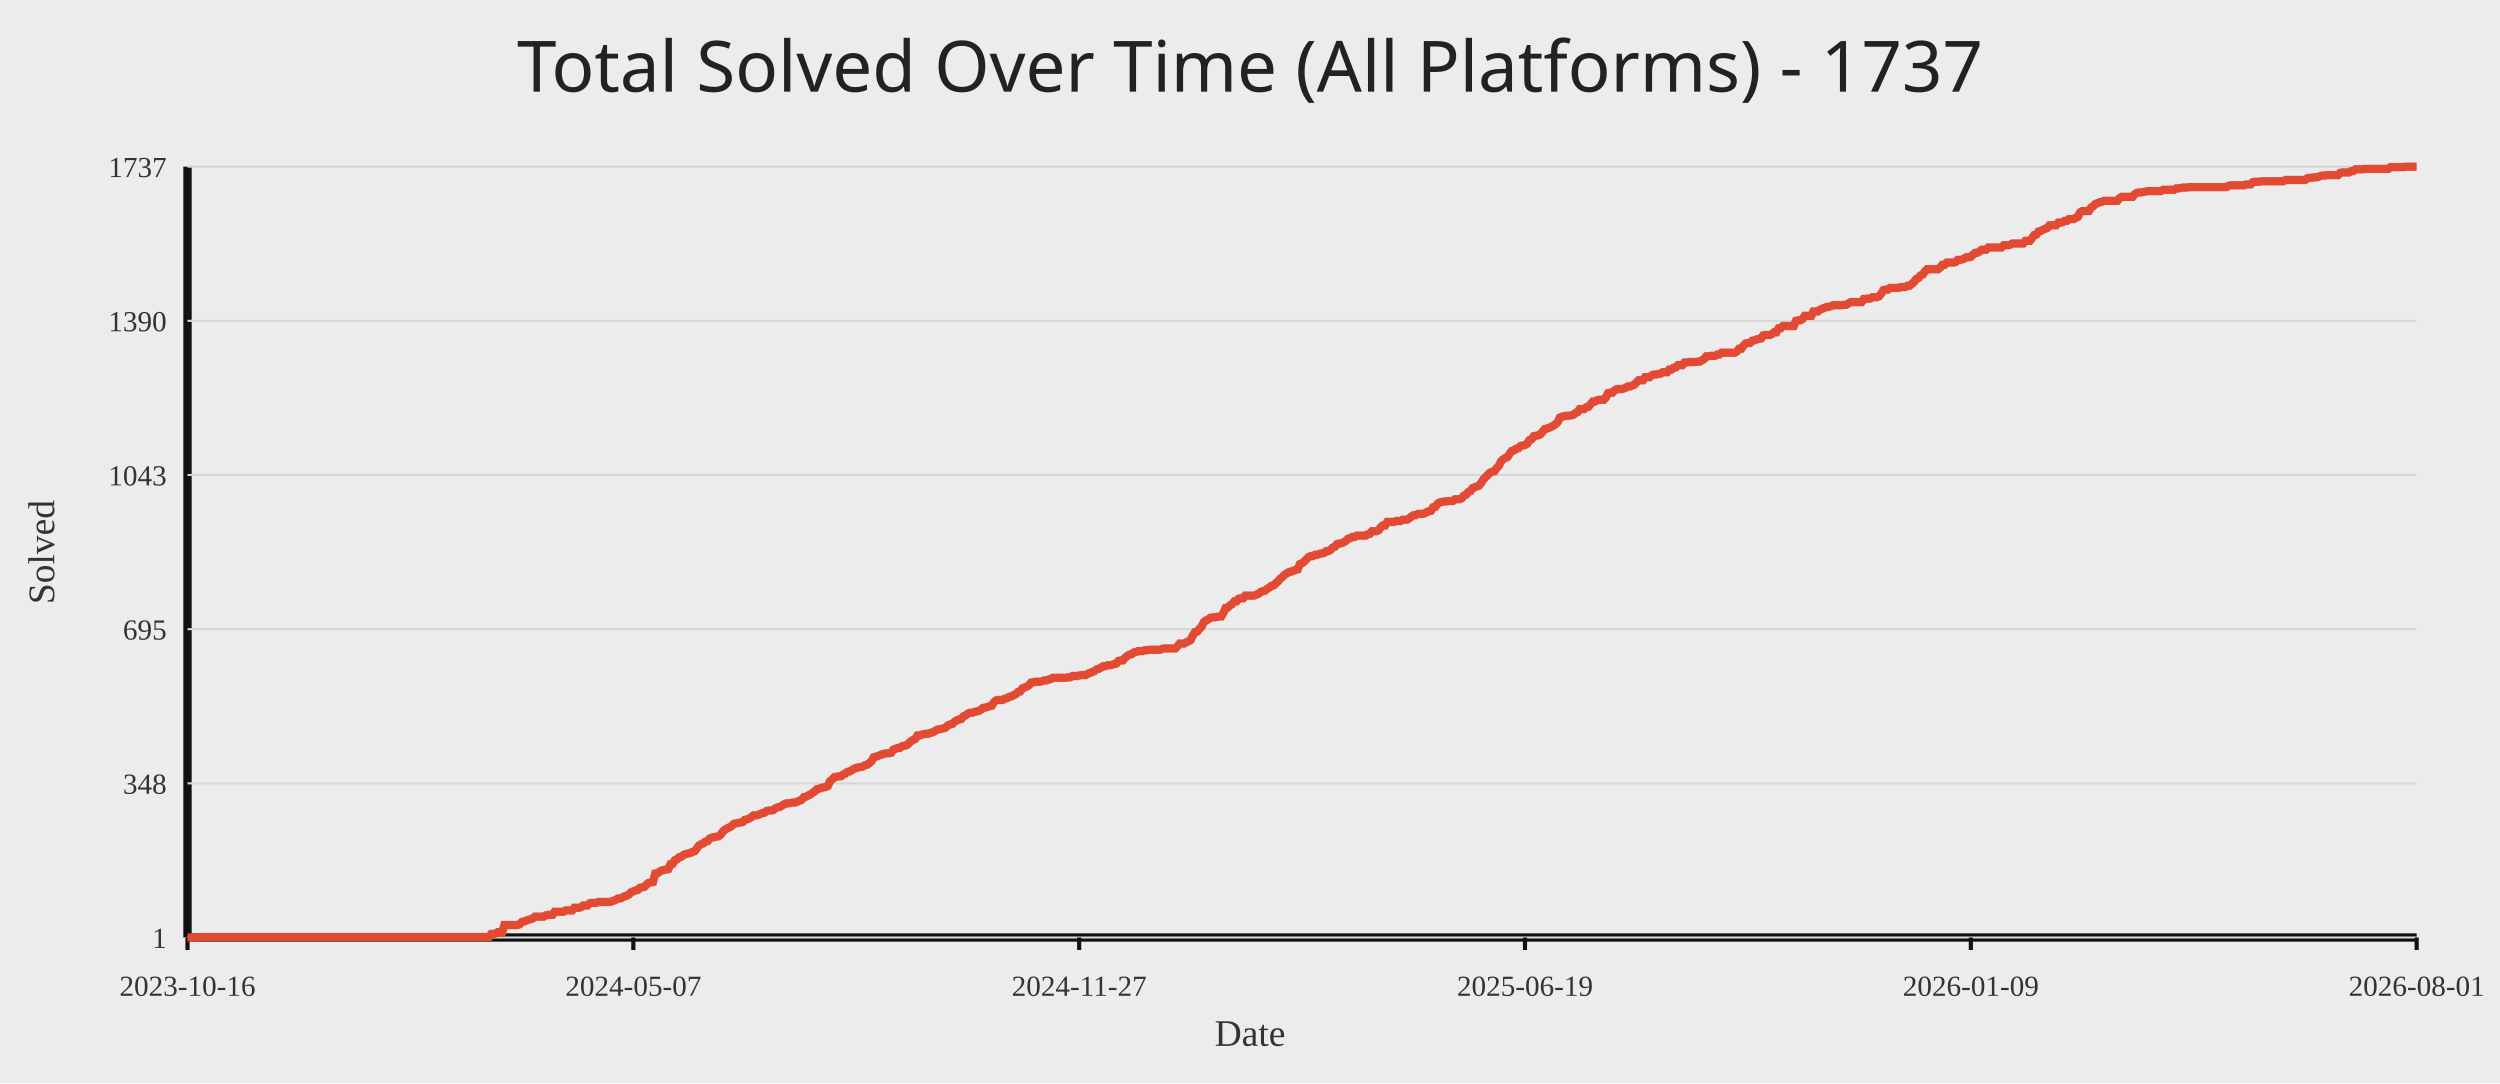
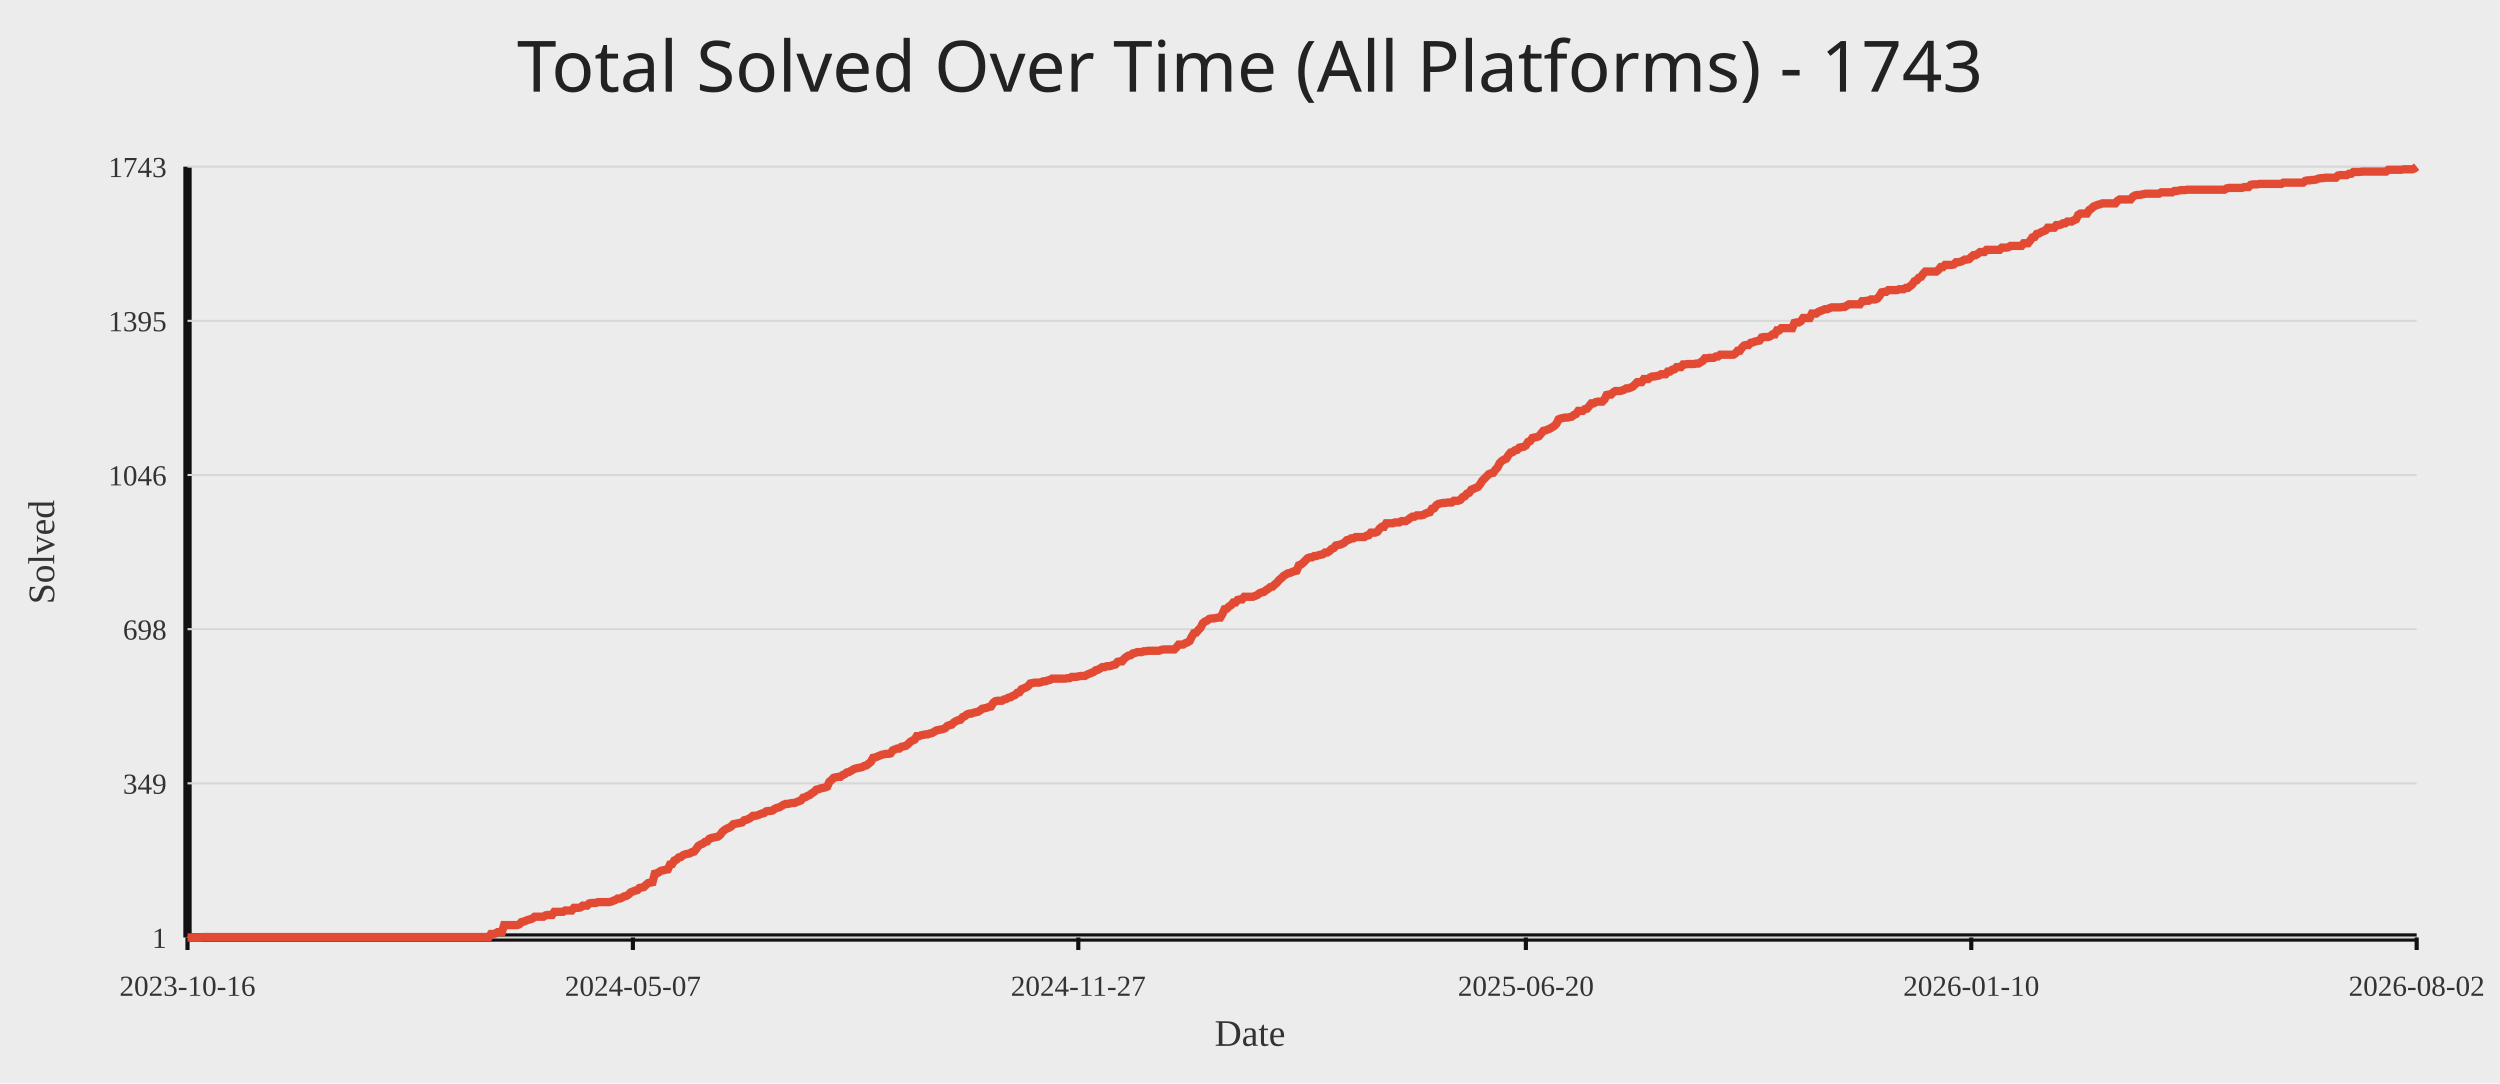
<svg xmlns="http://www.w3.org/2000/svg" width="1200" height="520">
  <rect width="100%" height="100%" fill="#ececec" />
-   <text x="50%" y="44" text-anchor="middle" fill="#222" font-size="34" font-family="Comic Sans MS, Segoe UI">Total Solved Over Time (All Platforms) - 1737</text>
+   <text x="50%" y="44" text-anchor="middle" fill="#222" font-size="34" font-family="Comic Sans MS, Segoe UI">Total Solved Over Time (All Platforms) - 1743</text>
  <line x1="90" y1="450" x2="1160" y2="450" stroke="#111" stroke-width="4" />
  <line x1="90" y1="80" x2="90" y2="450" stroke="#111" stroke-width="4" />
  <line x1="90" y1="450.00" x2="1160" y2="450.00" stroke="#d7d7d7" stroke-width="1" />
  <text x="80" y="455.00" text-anchor="end" fill="#333" font-size="14">1</text>
  <line x1="90" y1="376.00" x2="1160" y2="376.00" stroke="#d7d7d7" stroke-width="1" />
-   <text x="80" y="381.00" text-anchor="end" fill="#333" font-size="14">348</text>
+   <text x="80" y="381.00" text-anchor="end" fill="#333" font-size="14">349</text>
  <line x1="90" y1="302.00" x2="1160" y2="302.00" stroke="#d7d7d7" stroke-width="1" />
-   <text x="80" y="307.00" text-anchor="end" fill="#333" font-size="14">695</text>
+   <text x="80" y="307.00" text-anchor="end" fill="#333" font-size="14">698</text>
  <line x1="90" y1="228.00" x2="1160" y2="228.00" stroke="#d7d7d7" stroke-width="1" />
-   <text x="80" y="233.00" text-anchor="end" fill="#333" font-size="14">1043</text>
+   <text x="80" y="233.00" text-anchor="end" fill="#333" font-size="14">1046</text>
  <line x1="90" y1="154.00" x2="1160" y2="154.00" stroke="#d7d7d7" stroke-width="1" />
-   <text x="80" y="159.00" text-anchor="end" fill="#333" font-size="14">1390</text>
+   <text x="80" y="159.00" text-anchor="end" fill="#333" font-size="14">1395</text>
  <line x1="90" y1="80.00" x2="1160" y2="80.00" stroke="#d7d7d7" stroke-width="1" />
-   <text x="80" y="85.00" text-anchor="end" fill="#333" font-size="14">1737</text>
+   <text x="80" y="85.00" text-anchor="end" fill="#333" font-size="14">1743</text>
  <line x1="90.00" y1="450" x2="90.00" y2="456" stroke="#111" stroke-width="2" />
  <text x="90.00" y="478" text-anchor="middle" fill="#333" font-size="14">2023-10-16</text>
-   <line x1="304.00" y1="450" x2="304.00" y2="456" stroke="#111" stroke-width="2" />
-   <text x="304.00" y="478" text-anchor="middle" fill="#333" font-size="14">2024-05-07</text>
-   <line x1="518.00" y1="450" x2="518.00" y2="456" stroke="#111" stroke-width="2" />
-   <text x="518.00" y="478" text-anchor="middle" fill="#333" font-size="14">2024-11-27</text>
-   <line x1="732.00" y1="450" x2="732.00" y2="456" stroke="#111" stroke-width="2" />
-   <text x="732.00" y="478" text-anchor="middle" fill="#333" font-size="14">2025-06-19</text>
-   <line x1="946.00" y1="450" x2="946.00" y2="456" stroke="#111" stroke-width="2" />
-   <text x="946.00" y="478" text-anchor="middle" fill="#333" font-size="14">2026-01-09</text>
+   <line x1="303.79" y1="450" x2="303.79" y2="456" stroke="#111" stroke-width="2" />
+   <text x="303.79" y="478" text-anchor="middle" fill="#333" font-size="14">2024-05-07</text>
+   <line x1="517.58" y1="450" x2="517.58" y2="456" stroke="#111" stroke-width="2" />
+   <text x="517.58" y="478" text-anchor="middle" fill="#333" font-size="14">2024-11-27</text>
+   <line x1="732.42" y1="450" x2="732.42" y2="456" stroke="#111" stroke-width="2" />
+   <text x="732.42" y="478" text-anchor="middle" fill="#333" font-size="14">2025-06-20</text>
+   <line x1="946.21" y1="450" x2="946.21" y2="456" stroke="#111" stroke-width="2" />
+   <text x="946.21" y="478" text-anchor="middle" fill="#333" font-size="14">2026-01-10</text>
  <line x1="1160.00" y1="450" x2="1160.00" y2="456" stroke="#111" stroke-width="2" />
-   <text x="1160.00" y="478" text-anchor="middle" fill="#333" font-size="14">2026-08-01</text>
-   <polyline fill="none" stroke="#e24a33" stroke-width="4" points="90.00,450.00 91.05,450.00 92.10,450.00 93.15,450.00 94.20,450.00 95.25,450.00 96.29,450.00 97.34,449.79 98.39,449.79 99.44,449.79 100.49,449.79 101.54,449.79 102.59,449.79 103.64,449.79 104.69,449.79 105.74,449.79 106.78,449.79 107.83,449.79 108.88,449.79 109.93,449.79 110.98,449.79 112.03,449.79 113.08,449.79 114.13,449.79 115.18,449.79 116.23,449.79 117.27,449.79 118.32,449.79 119.37,449.79 120.42,449.79 121.47,449.79 122.52,449.79 123.57,449.79 124.62,449.79 125.67,449.79 126.72,449.79 127.76,449.79 128.81,449.79 129.86,449.79 130.91,449.79 131.96,449.79 133.01,449.79 134.06,449.79 135.11,449.79 136.16,449.79 137.21,449.79 138.25,449.79 139.30,449.79 140.35,449.79 141.40,449.79 142.45,449.79 143.50,449.79 144.55,449.79 145.60,449.79 146.65,449.79 147.70,449.79 148.75,449.79 149.79,449.79 150.84,449.79 151.89,449.79 152.94,449.79 153.99,449.79 155.04,449.79 156.09,449.79 157.14,449.79 158.19,449.79 159.24,449.79 160.28,449.79 161.33,449.79 162.38,449.79 163.43,449.79 164.48,449.79 165.53,449.79 166.58,449.79 167.63,449.79 168.68,449.79 169.73,449.79 170.77,449.79 171.82,449.79 172.87,449.79 173.92,449.79 174.97,449.79 176.02,449.79 177.07,449.79 178.12,449.79 179.17,449.79 180.22,449.79 181.26,449.79 182.31,449.79 183.36,449.79 184.41,449.79 185.46,449.79 186.51,449.79 187.56,449.79 188.61,449.79 189.66,449.79 190.71,449.79 191.75,449.79 192.80,449.79 193.85,449.79 194.90,449.79 195.95,449.79 197.00,449.79 198.05,449.79 199.10,449.79 200.15,449.79 201.20,449.79 202.25,449.79 203.29,449.79 204.34,449.79 205.39,449.79 206.44,449.79 207.49,449.79 208.54,449.79 209.59,449.79 210.64,449.79 211.69,449.79 212.74,449.79 213.78,449.79 214.83,449.79 215.88,449.79 216.93,449.79 217.98,449.79 219.03,449.79 220.08,449.79 221.13,449.79 222.18,449.79 223.23,449.79 224.27,449.79 225.32,449.79 226.37,449.79 227.42,449.79 228.47,449.79 229.52,449.79 230.57,449.79 231.62,449.79 232.67,449.79 233.72,449.79 234.76,449.79 235.81,448.29 236.86,448.29 237.91,448.08 238.96,447.44 240.01,447.44 241.06,447.44 242.11,444.03 243.16,444.03 244.21,444.03 245.25,444.03 246.30,444.03 247.35,444.03 248.40,444.03 249.45,443.61 250.50,442.54 251.55,442.33 252.60,441.90 253.65,441.47 254.70,441.26 255.75,440.84 256.79,439.98 257.84,439.98 258.89,439.98 259.94,439.98 260.99,439.98 262.04,439.34 263.09,439.13 264.14,439.13 265.19,439.13 266.24,437.64 267.28,437.64 268.33,437.64 269.38,437.64 270.43,437.64 271.48,437.00 272.53,437.00 273.58,437.00 274.63,437.00 275.68,435.72 276.73,435.72 277.77,435.72 278.82,435.51 279.87,434.65 280.92,434.65 281.97,434.65 283.02,433.59 284.07,433.38 285.12,433.38 286.17,433.38 287.22,432.95 288.26,432.95 289.31,432.95 290.36,432.95 291.41,432.95 292.46,432.95 293.51,432.74 294.56,432.31 295.61,431.88 296.66,431.24 297.71,431.24 298.75,430.82 299.80,430.18 300.85,429.97 301.90,429.33 302.95,428.26 304.00,427.83 305.05,427.41 306.10,427.19 307.15,426.13 308.20,425.92 309.25,425.70 310.29,424.64 311.34,423.78 312.39,423.57 313.44,423.36 314.49,419.31 315.54,419.10 316.59,418.46 317.64,417.82 318.69,417.60 319.74,417.39 320.78,417.18 321.83,414.83 322.88,414.62 323.93,412.91 324.98,412.49 326.03,411.42 327.08,411.21 328.13,410.36 329.18,409.93 330.23,409.72 331.27,409.50 332.32,408.87 333.37,408.65 334.42,407.37 335.47,405.88 336.52,405.24 337.57,404.82 338.62,403.96 339.67,403.75 340.72,402.47 341.76,402.04 342.81,401.83 343.86,401.62 344.91,401.41 345.96,400.55 347.01,399.06 348.06,398.21 349.11,397.57 350.16,397.14 351.21,396.50 352.25,395.44 353.30,395.22 354.35,395.01 355.40,394.80 356.45,394.59 357.50,393.52 358.55,393.31 359.60,392.88 360.65,392.24 361.70,391.39 362.75,391.39 363.79,391.18 364.84,390.75 365.89,390.32 366.94,390.11 367.99,389.26 369.04,389.04 370.09,389.04 371.14,388.83 372.19,387.98 373.24,387.55 374.28,387.34 375.33,386.70 376.38,386.06 377.43,385.63 378.48,385.63 379.53,385.42 380.58,385.21 381.63,385.21 382.68,384.78 383.73,384.35 384.77,383.93 385.82,382.65 386.87,382.44 387.92,381.80 388.97,381.37 390.02,380.52 391.07,379.88 392.12,378.81 393.17,378.60 394.22,378.17 395.26,377.96 396.31,377.75 397.36,377.32 398.41,374.98 399.46,374.12 400.51,373.06 401.56,372.85 402.61,372.63 403.66,372.63 404.71,371.78 405.75,371.35 406.80,370.50 407.85,370.29 408.90,369.65 409.95,369.01 411.00,368.58 412.05,368.37 413.10,368.16 414.15,367.94 415.20,367.30 416.25,367.09 417.29,366.24 418.34,365.39 419.39,363.47 420.44,363.25 421.49,362.83 422.54,362.40 423.59,361.98 424.64,361.76 425.69,361.55 426.74,361.55 427.78,361.34 428.83,359.84 429.88,359.42 430.93,358.99 431.98,358.99 433.03,358.14 434.08,357.93 435.13,357.71 436.18,356.86 437.23,355.79 438.27,355.16 439.32,354.73 440.37,353.02 441.42,353.02 442.47,352.60 443.52,352.38 444.57,352.17 445.62,352.17 446.67,351.75 447.72,351.53 448.76,350.89 449.81,350.25 450.86,350.04 451.91,349.83 452.96,349.61 454.01,349.19 455.06,348.12 456.11,347.70 457.16,347.48 458.21,346.42 459.25,345.78 460.30,345.35 461.35,345.14 462.40,343.86 463.45,343.43 464.50,342.58 465.55,342.15 466.60,342.15 467.65,341.73 468.70,341.51 469.75,341.30 470.79,340.66 471.84,339.81 472.89,339.60 473.94,339.38 474.99,338.96 476.04,338.74 477.09,337.04 478.14,336.19 479.19,335.97 480.24,335.97 481.28,335.97 482.33,335.33 483.38,335.12 484.43,334.48 485.48,334.27 486.53,333.63 487.58,333.20 488.63,332.14 489.68,331.92 490.73,330.43 491.77,330.01 492.82,329.58 493.87,328.94 494.92,327.66 495.97,327.45 497.02,327.24 498.07,327.24 499.12,327.24 500.17,327.02 501.22,326.60 502.26,326.60 503.31,326.17 504.36,325.96 505.41,325.32 506.46,325.32 507.51,325.32 508.56,325.32 509.61,325.32 510.66,325.32 511.71,325.32 512.75,325.10 513.80,325.10 514.85,324.46 515.90,324.46 516.95,324.46 518.00,324.25 519.05,324.04 520.10,324.04 521.15,324.04 522.20,323.40 523.25,322.97 524.29,322.55 525.34,322.12 526.39,321.27 527.44,321.05 528.49,320.41 529.54,319.78 530.59,319.78 531.64,319.35 532.69,319.35 533.74,319.14 534.78,318.71 535.83,318.50 536.88,317.22 537.93,317.00 538.98,317.00 540.03,315.73 541.08,314.87 542.13,314.23 543.18,314.02 544.23,313.17 545.27,312.96 546.32,312.53 547.37,312.53 548.42,312.53 549.47,312.10 550.52,312.10 551.57,311.89 552.62,311.89 553.67,311.89 554.72,311.89 555.76,311.89 556.81,311.89 557.86,311.46 558.91,311.25 559.96,311.25 561.01,311.25 562.06,311.25 563.11,311.25 564.16,311.25 565.21,310.18 566.25,308.91 567.30,308.91 568.35,308.91 569.40,308.27 570.45,307.84 571.50,307.20 572.55,305.07 573.60,303.36 574.65,303.15 575.70,301.87 576.75,300.81 577.79,298.68 578.84,297.82 579.89,297.40 580.94,296.54 581.99,296.33 583.04,296.33 584.09,296.12 585.14,295.90 586.19,295.90 587.24,294.20 588.28,291.85 589.33,291.64 590.38,290.58 591.43,289.94 592.48,288.66 593.53,288.66 594.58,287.38 595.63,287.17 596.68,287.17 597.73,285.89 598.77,285.89 599.82,285.89 600.87,285.89 601.92,285.89 602.97,285.46 604.02,285.03 605.07,284.18 606.12,283.76 607.17,283.54 608.22,282.69 609.26,282.05 610.31,281.20 611.36,280.99 612.41,279.92 613.46,279.07 614.51,277.79 615.56,276.94 616.61,275.87 617.66,275.23 618.71,274.59 619.75,274.38 620.80,273.95 621.85,273.53 622.90,273.31 623.95,270.75 625.00,270.33 626.05,269.48 627.10,268.41 628.15,267.34 629.20,266.92 630.25,266.92 631.29,266.28 632.34,266.28 633.39,265.85 634.44,265.64 635.49,265.43 636.54,264.57 637.59,264.57 638.64,263.93 639.69,262.87 640.74,262.44 641.78,261.16 642.83,260.95 643.88,260.74 644.93,260.31 645.98,259.67 647.03,258.61 648.08,258.39 649.13,257.75 650.18,257.75 651.23,257.11 652.27,257.11 653.32,257.11 654.37,257.11 655.42,257.11 656.47,256.47 657.52,256.26 658.57,254.98 659.62,254.98 660.67,254.98 661.72,254.56 662.76,253.06 663.81,252.21 664.86,252.21 665.91,250.51 666.96,250.51 668.01,250.51 669.06,250.51 670.11,250.08 671.16,250.08 672.21,250.08 673.25,249.44 674.30,249.44 675.35,249.44 676.40,248.80 677.45,247.95 678.50,247.31 679.55,247.31 680.60,246.67 681.65,246.67 682.70,246.67 683.75,246.46 684.79,245.82 685.84,245.39 686.89,245.18 687.94,243.47 688.99,243.26 690.04,241.77 691.09,241.13 692.14,240.92 693.19,240.70 694.24,240.70 695.28,240.49 696.33,240.49 697.38,240.49 698.43,239.64 699.48,239.64 700.53,239.64 701.58,239.21 702.63,237.93 703.68,237.51 704.73,236.23 705.77,235.80 706.82,234.31 707.87,233.88 708.92,233.46 709.97,233.03 711.02,231.75 712.07,230.05 713.12,228.98 714.17,227.91 715.22,226.85 716.26,226.42 717.31,226.21 718.36,224.72 719.41,223.65 720.46,221.52 721.51,220.46 722.56,219.82 723.61,219.39 724.66,217.68 725.71,216.41 726.75,216.19 727.80,215.34 728.85,215.13 729.90,214.06 730.95,213.85 732.00,213.63 733.05,213.00 734.10,211.29 735.15,210.86 736.20,209.37 737.25,209.16 738.29,208.95 739.34,208.52 740.39,207.24 741.44,205.96 742.49,205.75 743.54,205.32 744.59,204.90 745.64,204.26 746.69,203.62 747.74,202.55 748.78,200.42 749.83,199.99 750.88,199.78 751.93,199.57 752.98,199.57 754.03,199.35 755.08,199.14 756.13,198.29 757.18,197.86 758.23,196.37 759.27,196.37 760.32,196.37 761.37,195.52 762.42,195.31 763.47,194.03 764.52,192.75 765.57,192.75 766.62,192.11 767.67,191.90 768.72,191.90 769.76,191.90 770.81,190.83 771.86,188.70 772.91,188.49 773.96,188.49 775.01,187.42 776.06,186.78 777.11,186.78 778.16,186.78 779.21,186.57 780.25,186.14 781.30,185.50 782.35,185.50 783.40,185.07 784.45,184.65 785.50,183.58 786.55,182.52 787.60,182.52 788.65,182.52 789.70,181.03 790.75,181.03 791.79,181.03 792.84,180.17 793.89,179.75 794.94,179.75 795.99,179.53 797.04,179.32 798.09,178.68 799.14,178.68 800.19,178.68 801.24,177.40 802.28,177.40 803.33,176.55 804.38,176.34 805.43,175.27 806.48,175.27 807.53,175.27 808.58,173.99 809.63,173.99 810.68,173.78 811.73,173.78 812.77,173.78 813.82,173.78 814.87,173.57 815.92,173.57 816.97,172.93 818.02,172.29 819.07,171.01 820.12,171.01 821.17,170.79 822.22,170.79 823.26,170.79 824.31,170.16 825.36,170.16 826.41,169.30 827.46,169.30 828.51,169.30 829.56,169.30 830.61,169.30 831.66,169.30 832.71,169.30 833.75,168.66 834.80,167.38 835.85,167.38 836.90,165.89 837.95,164.83 839.00,164.61 840.05,164.61 841.10,163.55 842.15,163.34 843.20,162.91 844.25,162.70 845.29,162.48 846.34,160.99 847.39,160.78 848.44,160.78 849.49,160.78 850.54,160.35 851.59,159.50 852.64,159.50 853.69,157.58 854.74,157.58 855.78,156.51 856.83,156.51 857.88,156.51 858.93,156.51 859.98,156.51 861.03,156.51 862.08,153.96 863.13,153.74 864.18,153.74 865.23,153.10 866.27,151.61 867.32,151.61 868.37,151.61 869.42,151.61 870.47,149.48 871.52,149.48 872.57,149.48 873.62,148.63 874.67,148.20 875.72,147.78 876.76,147.35 877.81,147.35 878.86,146.92 879.91,146.50 880.96,146.50 882.01,146.50 883.06,146.50 884.11,146.50 885.16,146.28 886.21,146.28 887.25,145.65 888.30,145.01 889.35,145.01 890.40,145.01 891.45,145.01 892.50,145.01 893.55,145.01 894.60,143.51 895.65,143.51 896.70,143.30 897.75,143.30 898.79,142.66 899.84,142.66 900.89,142.66 901.94,142.24 902.99,140.96 904.04,139.25 905.09,139.04 906.14,139.04 907.19,138.19 908.24,138.19 909.28,138.19 910.33,138.19 911.38,138.19 912.43,137.76 913.48,137.76 914.53,137.76 915.58,137.12 916.63,137.12 917.68,136.27 918.73,135.41 919.77,133.92 920.82,133.50 921.87,132.22 922.92,131.79 923.97,130.30 925.02,129.23 926.07,129.23 927.12,129.23 928.17,129.23 929.22,129.23 930.26,129.23 931.31,128.38 932.36,127.10 933.41,127.10 934.46,126.04 935.51,126.04 936.56,126.04 937.61,126.04 938.66,125.82 939.71,124.76 940.75,124.76 941.80,124.54 942.85,124.12 943.90,123.48 944.95,123.48 946.00,123.27 947.05,122.20 948.10,121.35 949.15,121.35 950.20,120.71 951.25,119.86 952.29,119.86 953.34,119.86 954.39,118.79 955.44,118.79 956.49,118.79 957.54,118.79 958.59,118.79 959.64,118.79 960.69,118.79 961.74,117.72 962.78,117.72 963.83,117.72 964.88,117.51 965.93,116.87 966.98,116.87 968.03,116.87 969.08,116.87 970.13,116.87 971.18,116.87 972.23,115.59 973.27,115.59 974.32,115.59 975.37,114.31 976.42,112.82 977.47,112.61 978.52,111.12 979.57,110.90 980.62,110.26 981.67,109.84 982.72,109.41 983.76,108.13 984.81,108.13 985.86,108.13 986.91,108.13 987.96,106.85 989.01,106.85 990.06,106.64 991.11,106.00 992.16,106.00 993.21,105.15 994.25,105.15 995.30,105.15 996.35,104.51 997.40,104.08 998.45,101.95 999.50,101.31 1000.55,101.31 1001.60,101.31 1002.65,101.31 1003.70,99.61 1004.75,98.97 1005.79,97.90 1006.84,97.48 1007.89,97.05 1008.94,96.84 1009.99,96.41 1011.04,96.41 1012.09,96.41 1013.14,96.41 1014.19,96.41 1015.24,96.41 1016.28,96.41 1017.33,95.13 1018.38,94.49 1019.43,94.49 1020.48,94.49 1021.53,94.49 1022.58,94.49 1023.63,94.49 1024.68,93.21 1025.73,92.57 1026.77,92.36 1027.82,92.36 1028.87,92.15 1029.92,91.94 1030.97,91.72 1032.02,91.72 1033.07,91.72 1034.12,91.72 1035.17,91.72 1036.22,91.72 1037.26,91.72 1038.31,91.08 1039.36,91.08 1040.41,91.08 1041.46,91.08 1042.51,91.08 1043.56,91.08 1044.61,90.44 1045.66,90.44 1046.71,90.23 1047.75,90.02 1048.80,90.02 1049.85,90.02 1050.90,89.80 1051.95,89.80 1053.00,89.80 1054.05,89.80 1055.10,89.80 1056.15,89.80 1057.20,89.80 1058.25,89.80 1059.29,89.80 1060.34,89.80 1061.39,89.80 1062.44,89.80 1063.49,89.80 1064.54,89.80 1065.59,89.80 1066.64,89.80 1067.69,89.80 1068.74,89.80 1069.78,89.16 1070.83,88.95 1071.88,88.95 1072.93,88.95 1073.98,88.95 1075.03,88.95 1076.08,88.95 1077.13,88.95 1078.18,88.53 1079.23,88.53 1080.27,88.53 1081.32,87.46 1082.37,87.25 1083.42,87.25 1084.47,87.25 1085.52,87.03 1086.57,87.03 1087.62,87.03 1088.67,87.03 1089.72,87.03 1090.76,87.03 1091.81,87.03 1092.86,87.03 1093.91,87.03 1094.96,87.03 1096.01,87.03 1097.06,86.39 1098.11,86.39 1099.16,86.39 1100.21,86.39 1101.25,86.39 1102.30,86.39 1103.35,86.39 1104.40,86.39 1105.45,86.39 1106.50,86.39 1107.55,85.54 1108.60,85.33 1109.65,85.33 1110.70,85.12 1111.75,85.12 1112.79,84.90 1113.84,84.48 1114.89,84.26 1115.94,84.26 1116.99,84.05 1118.04,84.05 1119.09,84.05 1120.14,84.05 1121.19,84.05 1122.24,84.05 1123.28,82.98 1124.33,82.77 1125.38,82.77 1126.43,82.77 1127.48,82.77 1128.53,82.13 1129.58,82.13 1130.63,81.28 1131.68,81.28 1132.73,81.28 1133.77,81.28 1134.82,81.07 1135.87,81.07 1136.92,81.07 1137.97,81.07 1139.02,81.07 1140.07,81.07 1141.12,81.07 1142.17,81.07 1143.22,81.07 1144.26,81.07 1145.31,81.07 1146.36,81.07 1147.41,80.21 1148.46,80.21 1149.51,80.21 1150.56,80.21 1151.61,80.21 1152.66,80.21 1153.71,80.21 1154.75,80.00 1155.80,80.00 1156.85,80.00 1157.90,80.00 1158.95,80.00 1160.00,80.00" />
+   <text x="1160.00" y="478" text-anchor="middle" fill="#333" font-size="14">2026-08-02</text>
+   <polyline fill="none" stroke="#e24a33" stroke-width="4" points="90.00,450.00 91.05,450.00 92.10,450.00 93.14,450.00 94.19,450.00 95.24,450.00 96.29,450.00 97.34,449.79 98.38,449.79 99.43,449.79 100.48,449.79 101.53,449.79 102.58,449.79 103.62,449.79 104.67,449.79 105.72,449.79 106.77,449.79 107.82,449.79 108.86,449.79 109.91,449.79 110.96,449.79 112.01,449.79 113.06,449.79 114.10,449.79 115.15,449.79 116.20,449.79 117.25,449.79 118.30,449.79 119.34,449.79 120.39,449.79 121.44,449.79 122.49,449.79 123.54,449.79 124.58,449.79 125.63,449.79 126.68,449.79 127.73,449.79 128.78,449.79 129.82,449.79 130.87,449.79 131.92,449.79 132.97,449.79 134.02,449.79 135.06,449.79 136.11,449.79 137.16,449.79 138.21,449.79 139.26,449.79 140.30,449.79 141.35,449.79 142.40,449.79 143.45,449.79 144.50,449.79 145.54,449.79 146.59,449.79 147.64,449.79 148.69,449.79 149.74,449.79 150.78,449.79 151.83,449.79 152.88,449.79 153.93,449.79 154.98,449.79 156.02,449.79 157.07,449.79 158.12,449.79 159.17,449.79 160.22,449.79 161.26,449.79 162.31,449.79 163.36,449.79 164.41,449.79 165.46,449.79 166.50,449.79 167.55,449.79 168.60,449.79 169.65,449.79 170.70,449.79 171.74,449.79 172.79,449.79 173.84,449.79 174.89,449.79 175.94,449.79 176.98,449.79 178.03,449.79 179.08,449.79 180.13,449.79 181.18,449.79 182.22,449.79 183.27,449.79 184.32,449.79 185.37,449.79 186.42,449.79 187.46,449.79 188.51,449.79 189.56,449.79 190.61,449.79 191.66,449.79 192.70,449.79 193.75,449.79 194.80,449.79 195.85,449.79 196.90,449.79 197.94,449.79 198.99,449.79 200.04,449.79 201.09,449.79 202.14,449.79 203.18,449.79 204.23,449.79 205.28,449.79 206.33,449.79 207.38,449.79 208.42,449.79 209.47,449.79 210.52,449.79 211.57,449.79 212.62,449.79 213.66,449.79 214.71,449.79 215.76,449.79 216.81,449.79 217.86,449.79 218.90,449.79 219.95,449.79 221.00,449.79 222.05,449.79 223.10,449.79 224.14,449.79 225.19,449.79 226.24,449.79 227.29,449.79 228.33,449.79 229.38,449.79 230.43,449.79 231.48,449.79 232.53,449.79 233.57,449.79 234.62,449.79 235.67,448.30 236.72,448.30 237.77,448.09 238.81,447.45 239.86,447.45 240.91,447.45 241.96,444.05 243.01,444.05 244.05,444.05 245.10,444.05 246.15,444.05 247.20,444.05 248.25,444.05 249.29,443.63 250.34,442.57 251.39,442.35 252.44,441.93 253.49,441.50 254.53,441.29 255.58,440.87 256.63,440.02 257.68,440.02 258.73,440.02 259.77,440.02 260.82,440.02 261.87,439.38 262.92,439.17 263.97,439.17 265.01,439.17 266.06,437.68 267.11,437.68 268.16,437.68 269.21,437.68 270.25,437.68 271.30,437.04 272.35,437.04 273.40,437.04 274.45,437.04 275.49,435.77 276.54,435.77 277.59,435.77 278.64,435.56 279.69,434.71 280.73,434.71 281.78,434.71 282.83,433.65 283.88,433.43 284.93,433.43 285.97,433.43 287.02,433.01 288.07,433.01 289.12,433.01 290.17,433.01 291.21,433.01 292.26,433.01 293.31,432.80 294.36,432.37 295.41,431.95 296.45,431.31 297.50,431.31 298.55,430.88 299.60,430.25 300.65,430.03 301.69,429.40 302.74,428.34 303.79,427.91 304.84,427.49 305.89,427.27 306.93,426.21 307.98,426.00 309.03,425.79 310.08,424.72 311.13,423.87 312.17,423.66 313.22,423.45 314.27,419.41 315.32,419.20 316.37,418.56 317.41,417.93 318.46,417.72 319.51,417.50 320.56,417.29 321.61,414.95 322.65,414.74 323.70,413.04 324.75,412.62 325.80,411.56 326.85,411.34 327.89,410.49 328.94,410.07 329.99,409.86 331.04,409.64 332.09,409.01 333.13,408.79 334.18,407.52 335.23,406.03 336.28,405.40 337.33,404.97 338.37,404.12 339.42,403.91 340.47,402.63 341.52,402.21 342.57,402.00 343.61,401.79 344.66,401.57 345.71,400.72 346.76,399.24 347.81,398.39 348.85,397.75 349.90,397.32 350.95,396.69 352.00,395.63 353.05,395.41 354.09,395.20 355.14,394.99 356.19,394.78 357.24,393.71 358.29,393.50 359.33,393.08 360.38,392.44 361.43,391.59 362.48,391.59 363.53,391.38 364.57,390.95 365.62,390.53 366.67,390.32 367.72,389.47 368.77,389.25 369.81,389.25 370.86,389.04 371.91,388.19 372.96,387.77 374.01,387.55 375.05,386.92 376.10,386.28 377.15,385.86 378.20,385.86 379.25,385.64 380.29,385.43 381.34,385.43 382.39,385.01 383.44,384.58 384.49,384.16 385.53,382.88 386.58,382.67 387.63,382.03 388.68,381.61 389.73,380.76 390.77,380.12 391.82,379.06 392.87,378.85 393.92,378.42 394.97,378.21 396.01,378.00 397.06,377.57 398.11,375.24 399.16,374.39 400.21,373.32 401.25,373.11 402.30,372.90 403.35,372.90 404.40,372.05 405.45,371.62 406.49,370.77 407.54,370.56 408.59,369.93 409.64,369.29 410.69,368.86 411.73,368.65 412.78,368.44 413.83,368.23 414.88,367.59 415.93,367.38 416.97,366.53 418.02,365.68 419.07,363.77 420.12,363.55 421.17,363.13 422.21,362.70 423.26,362.28 424.31,362.07 425.36,361.85 426.41,361.85 427.45,361.64 428.50,360.15 429.55,359.73 430.60,359.31 431.65,359.31 432.69,358.46 433.74,358.24 434.79,358.03 435.84,357.18 436.89,356.12 437.93,355.48 438.98,355.06 440.03,353.36 441.08,353.36 442.13,352.93 443.17,352.72 444.22,352.51 445.27,352.51 446.32,352.08 447.37,351.87 448.41,351.23 449.46,350.60 450.51,350.38 451.56,350.17 452.61,349.96 453.65,349.54 454.70,348.47 455.75,348.05 456.80,347.84 457.85,346.77 458.89,346.14 459.94,345.71 460.99,345.50 462.04,344.23 463.09,343.80 464.13,342.95 465.18,342.53 466.23,342.53 467.28,342.10 468.33,341.89 469.37,341.68 470.42,341.04 471.47,340.19 472.52,339.98 473.57,339.76 474.61,339.34 475.66,339.13 476.71,337.43 477.76,336.58 478.81,336.37 479.85,336.37 480.90,336.37 481.95,335.73 483.00,335.52 484.05,334.88 485.09,334.67 486.14,334.03 487.19,333.61 488.24,332.54 489.29,332.33 490.33,330.84 491.38,330.42 492.43,329.99 493.48,329.36 494.52,328.08 495.57,327.87 496.62,327.66 497.67,327.66 498.72,327.66 499.76,327.45 500.81,327.02 501.86,327.02 502.91,326.60 503.96,326.38 505.00,325.75 506.05,325.75 507.10,325.75 508.15,325.75 509.20,325.75 510.24,325.75 511.29,325.75 512.34,325.53 513.39,325.53 514.44,324.90 515.48,324.90 516.53,324.90 517.58,324.68 518.63,324.47 519.68,324.47 520.72,324.47 521.77,323.83 522.82,323.41 523.87,322.99 524.92,322.56 525.96,321.71 527.01,321.50 528.06,320.86 529.11,320.22 530.16,320.22 531.20,319.80 532.25,319.80 533.30,319.59 534.35,319.16 535.40,318.95 536.44,317.68 537.49,317.46 538.54,317.46 539.59,316.19 540.64,315.34 541.68,314.70 542.73,314.49 543.78,313.64 544.83,313.43 545.88,313.00 546.92,313.00 547.97,313.00 549.02,312.58 550.07,312.58 551.12,312.37 552.16,312.37 553.21,312.37 554.26,312.37 555.31,312.37 556.36,312.37 557.40,311.94 558.45,311.73 559.50,311.73 560.55,311.73 561.60,311.73 562.64,311.73 563.69,311.73 564.74,310.67 565.79,309.39 566.84,309.39 567.88,309.39 568.93,308.75 569.98,308.33 571.03,307.69 572.08,305.57 573.12,303.87 574.17,303.66 575.22,302.38 576.27,301.32 577.32,299.20 578.36,298.35 579.41,297.92 580.46,297.07 581.51,296.86 582.56,296.86 583.60,296.65 584.65,296.44 585.70,296.44 586.75,294.74 587.80,292.40 588.84,292.19 589.89,291.13 590.94,290.49 591.99,289.21 593.04,289.21 594.08,287.94 595.13,287.73 596.18,287.73 597.23,286.45 598.28,286.45 599.32,286.45 600.37,286.45 601.42,286.45 602.47,286.03 603.52,285.60 604.56,284.75 605.61,284.33 606.66,284.12 607.71,283.27 608.76,282.63 609.80,281.78 610.85,281.57 611.90,280.51 612.95,279.66 614.00,278.38 615.04,277.53 616.09,276.47 617.14,275.83 618.19,275.20 619.24,274.98 620.28,274.56 621.33,274.13 622.38,273.92 623.43,271.37 624.48,270.95 625.52,270.10 626.57,269.04 627.62,267.97 628.67,267.55 629.72,267.55 630.76,266.91 631.81,266.91 632.86,266.49 633.91,266.27 634.96,266.06 636.00,265.21 637.05,265.21 638.10,264.58 639.15,263.51 640.20,263.09 641.24,261.81 642.29,261.60 643.34,261.39 644.39,260.96 645.44,260.33 646.48,259.27 647.53,259.05 648.58,258.42 649.63,258.42 650.68,257.78 651.72,257.78 652.77,257.78 653.82,257.78 654.87,257.78 655.92,257.14 656.96,256.93 658.01,255.65 659.06,255.65 660.11,255.65 661.16,255.23 662.20,253.74 663.25,252.89 664.30,252.89 665.35,251.19 666.40,251.19 667.44,251.19 668.49,251.19 669.54,250.77 670.59,250.77 671.64,250.77 672.68,250.13 673.73,250.13 674.78,250.13 675.83,249.49 676.88,248.65 677.92,248.01 678.97,248.01 680.02,247.37 681.07,247.37 682.12,247.37 683.16,247.16 684.21,246.52 685.26,246.10 686.31,245.88 687.36,244.18 688.40,243.97 689.45,242.49 690.50,241.85 691.55,241.64 692.60,241.42 693.64,241.42 694.69,241.21 695.74,241.21 696.79,241.21 697.84,240.36 698.88,240.36 699.93,240.36 700.98,239.94 702.03,238.66 703.08,238.24 704.12,236.96 705.17,236.54 706.22,235.05 707.27,234.63 708.32,234.20 709.36,233.78 710.41,232.50 711.46,230.80 712.51,229.74 713.56,228.68 714.60,227.62 715.65,227.19 716.70,226.98 717.75,225.49 718.80,224.43 719.84,222.31 720.89,221.25 721.94,220.61 722.99,220.18 724.04,218.48 725.08,217.21 726.13,217.00 727.18,216.15 728.23,215.94 729.28,214.87 730.32,214.66 731.37,214.45 732.42,213.81 733.47,212.11 734.52,211.69 735.56,210.20 736.61,209.99 737.66,209.78 738.71,209.35 739.76,208.08 740.80,206.80 741.85,206.59 742.90,206.17 743.95,205.74 745.00,205.10 746.04,204.47 747.09,203.40 748.14,201.28 749.19,200.86 750.24,200.64 751.28,200.43 752.33,200.43 753.38,200.22 754.43,200.01 755.48,199.16 756.52,198.73 757.57,197.24 758.62,197.24 759.67,197.24 760.71,196.39 761.76,196.18 762.81,194.91 763.86,193.63 764.91,193.63 765.95,193.00 767.00,192.78 768.05,192.78 769.10,192.78 770.15,191.72 771.19,189.60 772.24,189.39 773.29,189.39 774.34,188.32 775.39,187.69 776.43,187.69 777.48,187.69 778.53,187.47 779.58,187.05 780.63,186.41 781.67,186.41 782.72,185.99 783.77,185.56 784.82,184.50 785.87,183.44 786.91,183.44 787.96,183.44 789.01,181.95 790.06,181.95 791.11,181.95 792.15,181.10 793.20,180.68 794.25,180.68 795.30,180.46 796.35,180.25 797.39,179.62 798.44,179.62 799.49,179.62 800.54,178.34 801.59,178.34 802.63,177.49 803.68,177.28 804.73,176.22 805.78,176.22 806.83,176.22 807.87,174.94 808.92,174.94 809.97,174.73 811.02,174.73 812.07,174.73 813.11,174.73 814.16,174.52 815.21,174.52 816.26,173.88 817.31,173.24 818.35,171.97 819.40,171.97 820.45,171.76 821.50,171.76 822.55,171.76 823.59,171.12 824.64,171.12 825.69,170.27 826.74,170.27 827.79,170.27 828.83,170.27 829.88,170.27 830.93,170.27 831.98,170.27 833.03,169.63 834.07,168.36 835.12,168.36 836.17,166.87 837.22,165.81 838.27,165.60 839.31,165.60 840.36,164.54 841.41,164.32 842.46,163.90 843.51,163.69 844.55,163.47 845.60,161.99 846.65,161.77 847.70,161.77 848.75,161.77 849.79,161.35 850.84,160.50 851.89,160.50 852.94,158.59 853.99,158.59 855.03,157.53 856.08,157.53 857.13,157.53 858.18,157.53 859.23,157.53 860.27,157.53 861.32,154.98 862.37,154.76 863.42,154.76 864.47,154.13 865.51,152.64 866.56,152.64 867.61,152.64 868.66,152.64 869.71,150.52 870.75,150.52 871.80,150.52 872.85,149.67 873.90,149.24 874.95,148.82 875.99,148.39 877.04,148.39 878.09,147.97 879.14,147.54 880.19,147.54 881.23,147.54 882.28,147.54 883.33,147.54 884.38,147.33 885.43,147.33 886.47,146.69 887.52,146.06 888.57,146.06 889.62,146.06 890.67,146.06 891.71,146.06 892.76,146.06 893.81,144.57 894.86,144.57 895.91,144.36 896.95,144.36 898.00,143.72 899.05,143.72 900.10,143.72 901.15,143.30 902.19,142.02 903.24,140.32 904.29,140.11 905.34,140.11 906.39,139.26 907.43,139.26 908.48,139.26 909.53,139.26 910.58,139.26 911.63,138.83 912.67,138.83 913.72,138.83 914.77,138.20 915.82,138.20 916.87,137.35 917.91,136.50 918.96,135.01 920.01,134.59 921.06,133.31 922.11,132.89 923.15,131.40 924.20,130.34 925.25,130.34 926.30,130.34 927.35,130.34 928.39,130.34 929.44,130.34 930.49,129.49 931.54,128.21 932.59,128.21 933.63,127.15 934.68,127.15 935.73,127.15 936.78,127.15 937.83,126.94 938.87,125.88 939.92,125.88 940.97,125.67 942.02,125.24 943.07,124.60 944.11,124.60 945.16,124.39 946.21,123.33 947.26,122.48 948.31,122.48 949.35,121.84 950.40,120.99 951.45,120.99 952.50,120.99 953.55,119.93 954.59,119.93 955.64,119.93 956.69,119.93 957.74,119.93 958.79,119.93 959.83,119.93 960.88,118.87 961.93,118.87 962.98,118.87 964.03,118.66 965.07,118.02 966.12,118.02 967.17,118.02 968.22,118.02 969.27,118.02 970.31,118.02 971.36,116.75 972.41,116.75 973.46,116.75 974.51,115.47 975.55,113.98 976.60,113.77 977.65,112.28 978.70,112.07 979.75,111.44 980.79,111.01 981.84,110.59 982.89,109.31 983.94,109.31 984.99,109.31 986.03,109.31 987.08,108.04 988.13,108.04 989.18,107.82 990.23,107.19 991.27,107.19 992.32,106.34 993.37,106.34 994.42,106.34 995.47,105.70 996.51,105.28 997.56,103.15 998.61,102.51 999.66,102.51 1000.71,102.51 1001.75,102.51 1002.80,100.82 1003.85,100.18 1004.90,99.12 1005.95,98.69 1006.99,98.27 1008.04,98.05 1009.09,97.63 1010.14,97.63 1011.19,97.63 1012.23,97.63 1013.28,97.63 1014.33,97.63 1015.38,97.63 1016.43,96.35 1017.47,95.72 1018.52,95.72 1019.57,95.72 1020.62,95.72 1021.67,95.72 1022.71,95.72 1023.76,94.44 1024.81,93.81 1025.86,93.59 1026.90,93.59 1027.95,93.38 1029.00,93.17 1030.05,92.96 1031.10,92.96 1032.14,92.96 1033.19,92.96 1034.24,92.96 1035.29,92.96 1036.34,92.96 1037.38,92.32 1038.43,92.32 1039.48,92.32 1040.53,92.32 1041.58,92.32 1042.62,92.32 1043.67,91.68 1044.72,91.68 1045.77,91.47 1046.82,91.26 1047.86,91.26 1048.91,91.26 1049.96,91.04 1051.01,91.04 1052.06,91.04 1053.10,91.04 1054.15,91.04 1055.20,91.04 1056.25,91.04 1057.30,91.04 1058.34,91.04 1059.39,91.04 1060.44,91.04 1061.49,91.04 1062.54,91.04 1063.58,91.04 1064.63,91.04 1065.68,91.04 1066.73,91.04 1067.78,91.04 1068.82,90.41 1069.87,90.20 1070.92,90.20 1071.97,90.20 1073.02,90.20 1074.06,90.20 1075.11,90.20 1076.16,90.20 1077.21,89.77 1078.26,89.77 1079.30,89.77 1080.35,88.71 1081.40,88.50 1082.45,88.50 1083.50,88.50 1084.54,88.28 1085.59,88.28 1086.64,88.28 1087.69,88.28 1088.74,88.28 1089.78,88.28 1090.83,88.28 1091.88,88.28 1092.93,88.28 1093.98,88.28 1095.02,88.28 1096.07,87.65 1097.12,87.65 1098.17,87.65 1099.22,87.65 1100.26,87.65 1101.31,87.65 1102.36,87.65 1103.41,87.65 1104.46,87.65 1105.50,87.65 1106.55,86.80 1107.60,86.58 1108.65,86.58 1109.70,86.37 1110.74,86.37 1111.79,86.16 1112.84,85.73 1113.89,85.52 1114.94,85.52 1115.98,85.31 1117.03,85.31 1118.08,85.31 1119.13,85.31 1120.18,85.31 1121.22,85.31 1122.27,84.25 1123.32,84.04 1124.37,84.04 1125.42,84.04 1126.46,84.04 1127.51,83.40 1128.56,83.40 1129.61,82.55 1130.66,82.55 1131.70,82.55 1132.75,82.55 1133.80,82.34 1134.85,82.34 1135.90,82.34 1136.94,82.34 1137.99,82.34 1139.04,82.34 1140.09,82.34 1141.14,82.34 1142.18,82.34 1143.23,82.34 1144.28,82.34 1145.33,82.34 1146.38,81.49 1147.42,81.49 1148.47,81.49 1149.52,81.49 1150.57,81.49 1151.62,81.49 1152.66,81.49 1153.71,81.27 1154.76,81.27 1155.81,81.27 1156.86,81.27 1157.90,81.27 1158.95,80.85 1160.00,80.00" />
  <text x="50%" y="502" text-anchor="middle" fill="#333" font-size="18">Date</text>
  <text x="26" y="265.00" transform="rotate(-90 26 265.00)" text-anchor="middle" fill="#333" font-size="18">Solved</text>
</svg>
